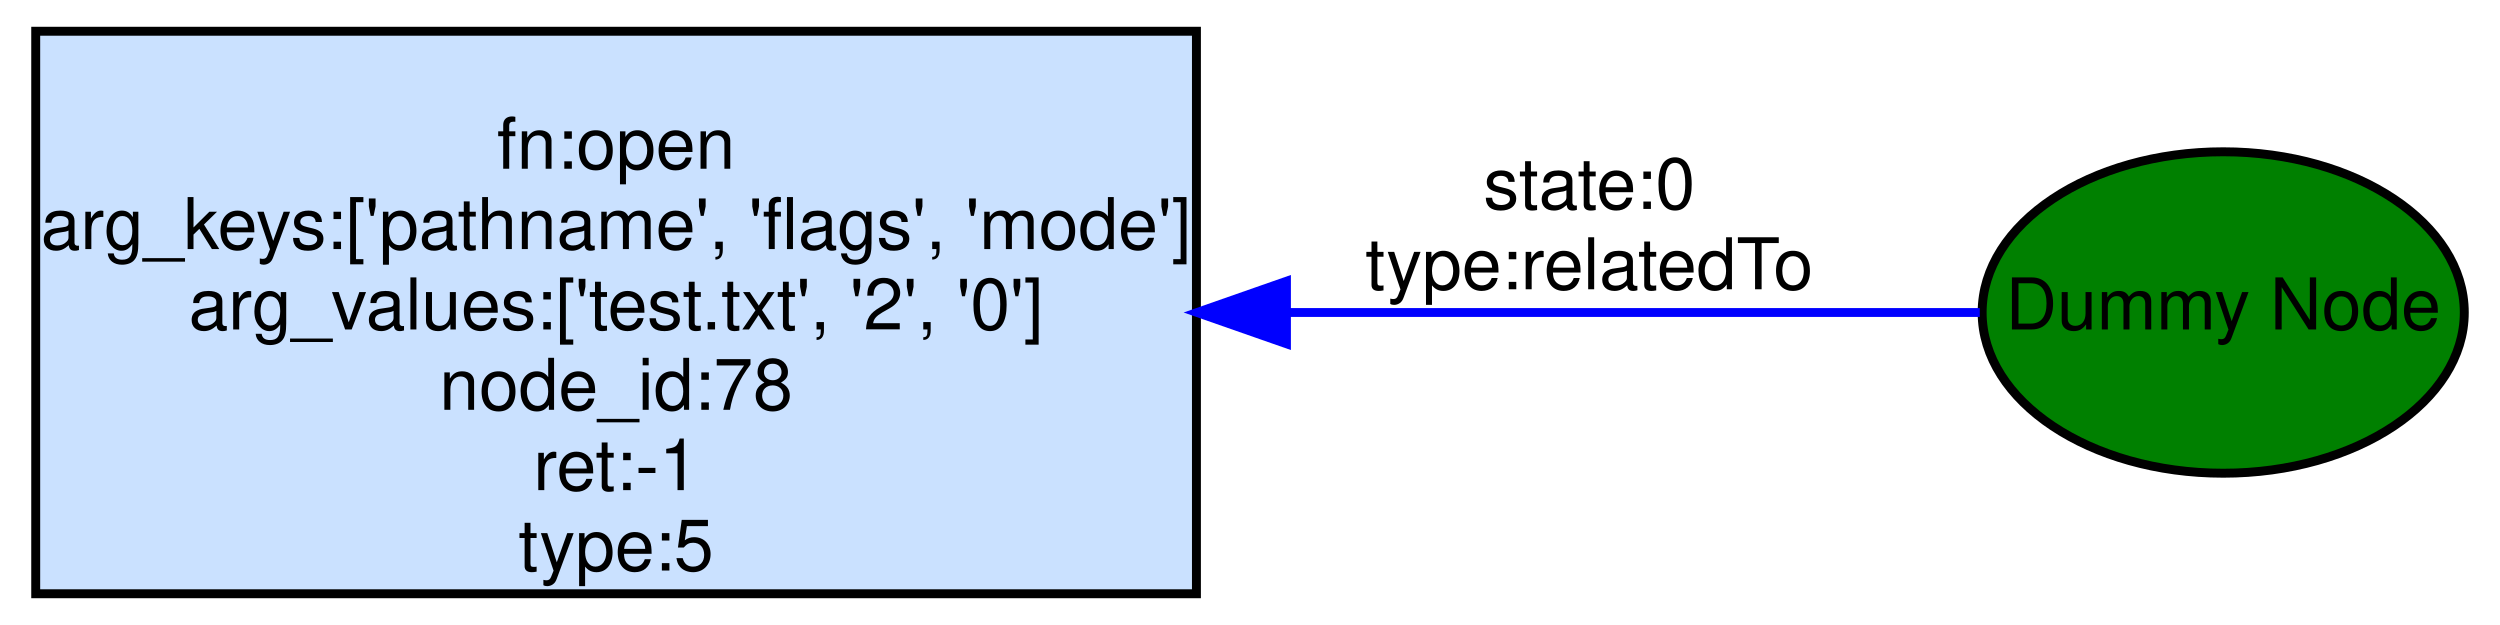
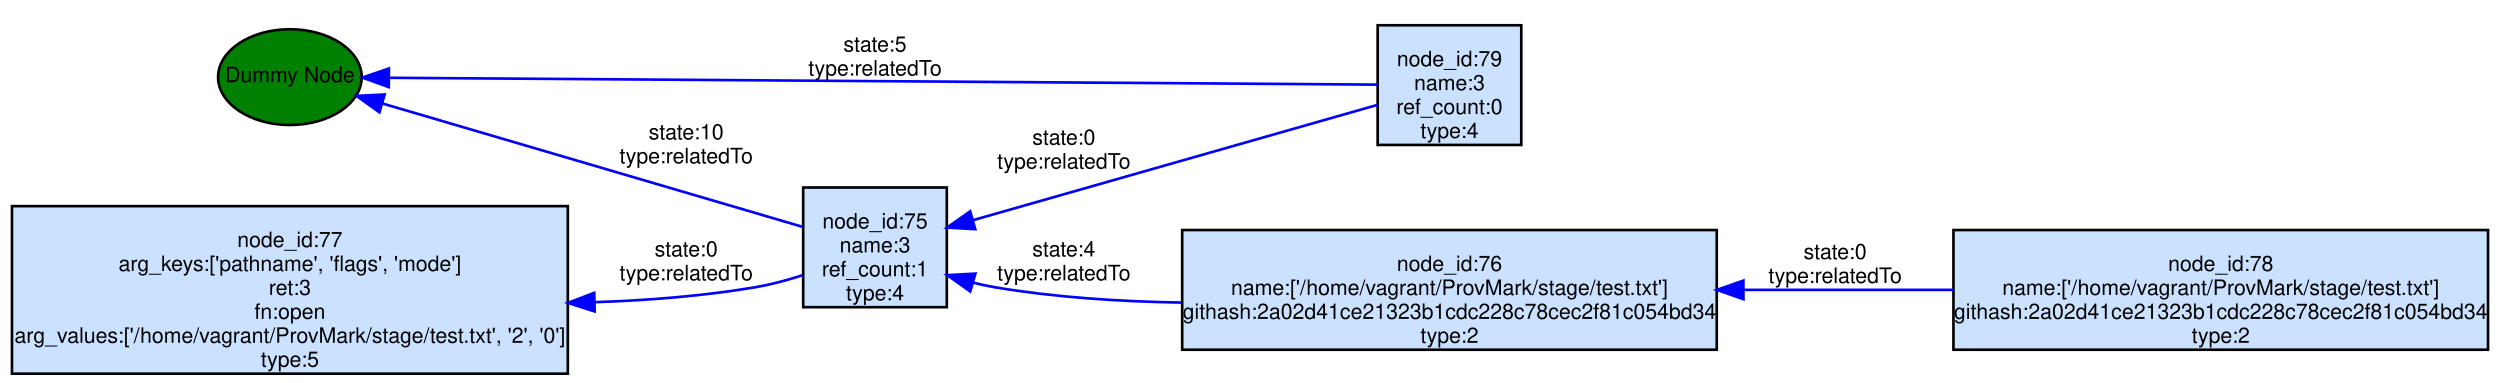
- <svg xmlns="http://www.w3.org/2000/svg" width="280pt" height="70pt" viewBox="0.00 0.00 280.00 70.00">
-   <g id="graph0" class="graph" transform="scale(1 1) rotate(0) translate(4 66)">
-     <polygon fill="white" stroke="none" points="-4,4 -4,-66 276,-66 276,4 -4,4" />
+ <svg xmlns="http://www.w3.org/2000/svg" width="940pt" height="144pt" viewBox="0.00 0.00 940.00 144.00">
+   <g id="graph0" class="graph" transform="scale(1 1) rotate(0) translate(4 140)">
+     <polygon fill="white" stroke="none" points="-4,4 -4,-140 936,-140 936,4 -4,4" />
    <g id="node1" class="node">
-       <ellipse fill="green" stroke="black" cx="245" cy="-31" rx="27" ry="18" />
-       <text text-anchor="middle" x="245" y="-29.1" font-family="Helvetica,sans-Serif" font-size="8.00">Dummy Node</text>
+       <polygon fill="#cae1ff" stroke="black" points="568,-130.5 514,-130.5 514,-85.5 568,-85.5 568,-130.5" />
+       <text text-anchor="middle" x="541" y="-115.1" font-family="Helvetica,sans-Serif" font-size="8.00">node_id:79</text>
+       <text text-anchor="middle" x="541" y="-106.1" font-family="Helvetica,sans-Serif" font-size="8.00">name:3</text>
+       <text text-anchor="middle" x="541" y="-97.1" font-family="Helvetica,sans-Serif" font-size="8.00">ref_count:0</text>
+       <text text-anchor="middle" x="541" y="-88.1" font-family="Helvetica,sans-Serif" font-size="8.00">type:4</text>
+     </g>
+     <g id="node4" class="node">
+       <ellipse fill="green" stroke="black" cx="105" cy="-111" rx="27" ry="18" />
+       <text text-anchor="middle" x="105" y="-109.1" font-family="Helvetica,sans-Serif" font-size="8.00">Dummy Node</text>
+     </g>
+     <g id="edge6" class="edge">
+       <path fill="none" stroke="blue" d="M513.829,-108.181C439.663,-108.694 227.948,-110.157 142.461,-110.748" />
+       <polygon fill="blue" stroke="blue" points="142.181,-107.25 132.205,-110.819 142.229,-114.25 142.181,-107.25" />
+       <text text-anchor="middle" x="325" y="-120.6" font-family="Helvetica,sans-Serif" font-size="8.00">state:5</text>
+       <text text-anchor="middle" x="325" y="-111.6" font-family="Helvetica,sans-Serif" font-size="8.00">type:relatedTo</text>
+     </g>
+     <g id="node5" class="node">
+       <polygon fill="#cae1ff" stroke="black" points="352,-69.5 298,-69.5 298,-24.5 352,-24.5 352,-69.5" />
+       <text text-anchor="middle" x="325" y="-54.1" font-family="Helvetica,sans-Serif" font-size="8.00">node_id:75</text>
+       <text text-anchor="middle" x="325" y="-45.1" font-family="Helvetica,sans-Serif" font-size="8.00">name:3</text>
+       <text text-anchor="middle" x="325" y="-36.1" font-family="Helvetica,sans-Serif" font-size="8.00">ref_count:1</text>
+       <text text-anchor="middle" x="325" y="-27.1" font-family="Helvetica,sans-Serif" font-size="8.00">type:4</text>
+     </g>
+     <g id="edge1" class="edge">
+       <path fill="none" stroke="blue" d="M513.759,-100.52C475.632,-89.652 404.797,-69.461 361.874,-57.226" />
+       <polygon fill="blue" stroke="blue" points="362.697,-53.821 352.12,-54.446 360.778,-60.553 362.697,-53.821" />
+       <text text-anchor="middle" x="396" y="-85.6" font-family="Helvetica,sans-Serif" font-size="8.00">state:0</text>
+       <text text-anchor="middle" x="396" y="-76.6" font-family="Helvetica,sans-Serif" font-size="8.00">type:relatedTo</text>
    </g>
    <g id="node2" class="node">
-       <polygon fill="#cae1ff" stroke="black" points="130,-62.5 0,-62.5 0,0.5 130,0.5 130,-62.5" />
-       <text text-anchor="middle" x="65" y="-47.1" font-family="Helvetica,sans-Serif" font-size="8.00">fn:open</text>
-       <text text-anchor="middle" x="65" y="-38.1" font-family="Helvetica,sans-Serif" font-size="8.00">arg_keys:['pathname', 'flags', 'mode']</text>
-       <text text-anchor="middle" x="65" y="-29.1" font-family="Helvetica,sans-Serif" font-size="8.00">arg_values:['test.txt', '2', '0']</text>
-       <text text-anchor="middle" x="65" y="-20.1" font-family="Helvetica,sans-Serif" font-size="8.00">node_id:78</text>
-       <text text-anchor="middle" x="65" y="-11.1" font-family="Helvetica,sans-Serif" font-size="8.00">ret:-1</text>
-       <text text-anchor="middle" x="65" y="-2.1" font-family="Helvetica,sans-Serif" font-size="8.00">type:5</text>
+       <polygon fill="#cae1ff" stroke="black" points="209.5,-62.5 0.5,-62.5 0.5,0.5 209.5,0.5 209.5,-62.5" />
+       <text text-anchor="middle" x="105" y="-47.1" font-family="Helvetica,sans-Serif" font-size="8.00">node_id:77</text>
+       <text text-anchor="middle" x="105" y="-38.1" font-family="Helvetica,sans-Serif" font-size="8.00">arg_keys:['pathname', 'flags', 'mode']</text>
+       <text text-anchor="middle" x="105" y="-29.1" font-family="Helvetica,sans-Serif" font-size="8.00">ret:3</text>
+       <text text-anchor="middle" x="105" y="-20.1" font-family="Helvetica,sans-Serif" font-size="8.00">fn:open</text>
+       <text text-anchor="middle" x="105" y="-11.1" font-family="Helvetica,sans-Serif" font-size="8.00">arg_values:['/home/vagrant/ProvMark/stage/test.txt', '2', '0']</text>
+       <text text-anchor="middle" x="105" y="-2.1" font-family="Helvetica,sans-Serif" font-size="8.00">type:5</text>
    </g>
-     <g id="edge1" class="edge">
-       <path fill="none" stroke="blue" d="M217.735,-31C197.237,-31 167.704,-31 140.131,-31" />
-       <polygon fill="blue" stroke="blue" points="140.081,-27.5 130.081,-31 140.081,-34.5 140.081,-27.5" />
-       <text text-anchor="middle" x="174" y="-42.6" font-family="Helvetica,sans-Serif" font-size="8.00">state:0</text>
-       <text text-anchor="middle" x="174" y="-33.6" font-family="Helvetica,sans-Serif" font-size="8.00">type:relatedTo</text>
+     <g id="node3" class="node">
+       <polygon fill="#cae1ff" stroke="black" points="931.5,-53.5 730.5,-53.5 730.5,-8.5 931.5,-8.5 931.5,-53.5" />
+       <text text-anchor="middle" x="831" y="-38.1" font-family="Helvetica,sans-Serif" font-size="8.00">node_id:78</text>
+       <text text-anchor="middle" x="831" y="-29.1" font-family="Helvetica,sans-Serif" font-size="8.00">name:['/home/vagrant/ProvMark/stage/test.txt']</text>
+       <text text-anchor="middle" x="831" y="-20.1" font-family="Helvetica,sans-Serif" font-size="8.00">githash:2a02d41ce21323b1cdc228c78cec2f81c054bd34</text>
+       <text text-anchor="middle" x="831" y="-11.1" font-family="Helvetica,sans-Serif" font-size="8.00">type:2</text>
+     </g>
+     <g id="node6" class="node">
+       <polygon fill="#cae1ff" stroke="black" points="641.5,-53.5 440.5,-53.5 440.5,-8.5 641.5,-8.5 641.5,-53.5" />
+       <text text-anchor="middle" x="541" y="-38.1" font-family="Helvetica,sans-Serif" font-size="8.00">node_id:76</text>
+       <text text-anchor="middle" x="541" y="-29.1" font-family="Helvetica,sans-Serif" font-size="8.00">name:['/home/vagrant/ProvMark/stage/test.txt']</text>
+       <text text-anchor="middle" x="541" y="-20.1" font-family="Helvetica,sans-Serif" font-size="8.00">githash:2a02d41ce21323b1cdc228c78cec2f81c054bd34</text>
+       <text text-anchor="middle" x="541" y="-11.1" font-family="Helvetica,sans-Serif" font-size="8.00">type:2</text>
+     </g>
+     <g id="edge5" class="edge">
+       <path fill="none" stroke="blue" d="M730.483,-31C705.078,-31 677.624,-31 651.738,-31" />
+       <polygon fill="blue" stroke="blue" points="651.521,-27.5 641.52,-31 651.52,-34.5 651.521,-27.5" />
+       <text text-anchor="middle" x="686" y="-42.6" font-family="Helvetica,sans-Serif" font-size="8.00">state:0</text>
+       <text text-anchor="middle" x="686" y="-33.6" font-family="Helvetica,sans-Serif" font-size="8.00">type:relatedTo</text>
+     </g>
+     <g id="edge3" class="edge">
+       <path fill="none" stroke="blue" d="M297.834,-36.542C292.05,-34.666 285.889,-32.994 280,-32 260.633,-28.732 239.881,-27.06 219.695,-26.383" />
+       <polygon fill="blue" stroke="blue" points="219.609,-22.88 209.522,-26.123 219.429,-29.878 219.609,-22.88" />
+       <text text-anchor="middle" x="254" y="-43.6" font-family="Helvetica,sans-Serif" font-size="8.00">state:0</text>
+       <text text-anchor="middle" x="254" y="-34.6" font-family="Helvetica,sans-Serif" font-size="8.00">type:relatedTo</text>
+     </g>
+     <g id="edge2" class="edge">
+       <path fill="none" stroke="blue" d="M297.704,-54.72C258.179,-66.323 183.459,-88.26 139.893,-101.05" />
+       <polygon fill="blue" stroke="blue" points="138.66,-97.764 130.051,-103.939 140.632,-104.481 138.66,-97.764" />
+       <text text-anchor="middle" x="254" y="-87.6" font-family="Helvetica,sans-Serif" font-size="8.00">state:10</text>
+       <text text-anchor="middle" x="254" y="-78.6" font-family="Helvetica,sans-Serif" font-size="8.00">type:relatedTo</text>
+     </g>
+     <g id="edge4" class="edge">
+       <path fill="none" stroke="blue" d="M440.204,-26.228C417.033,-26.599 392.555,-28.193 370,-32 367.332,-32.45 364.607,-33.04 361.888,-33.725" />
+       <polygon fill="blue" stroke="blue" points="360.797,-30.397 352.167,-36.543 362.746,-37.12 360.797,-30.397" />
+       <text text-anchor="middle" x="396" y="-43.6" font-family="Helvetica,sans-Serif" font-size="8.00">state:4</text>
+       <text text-anchor="middle" x="396" y="-34.6" font-family="Helvetica,sans-Serif" font-size="8.00">type:relatedTo</text>
    </g>
  </g>
</svg>
